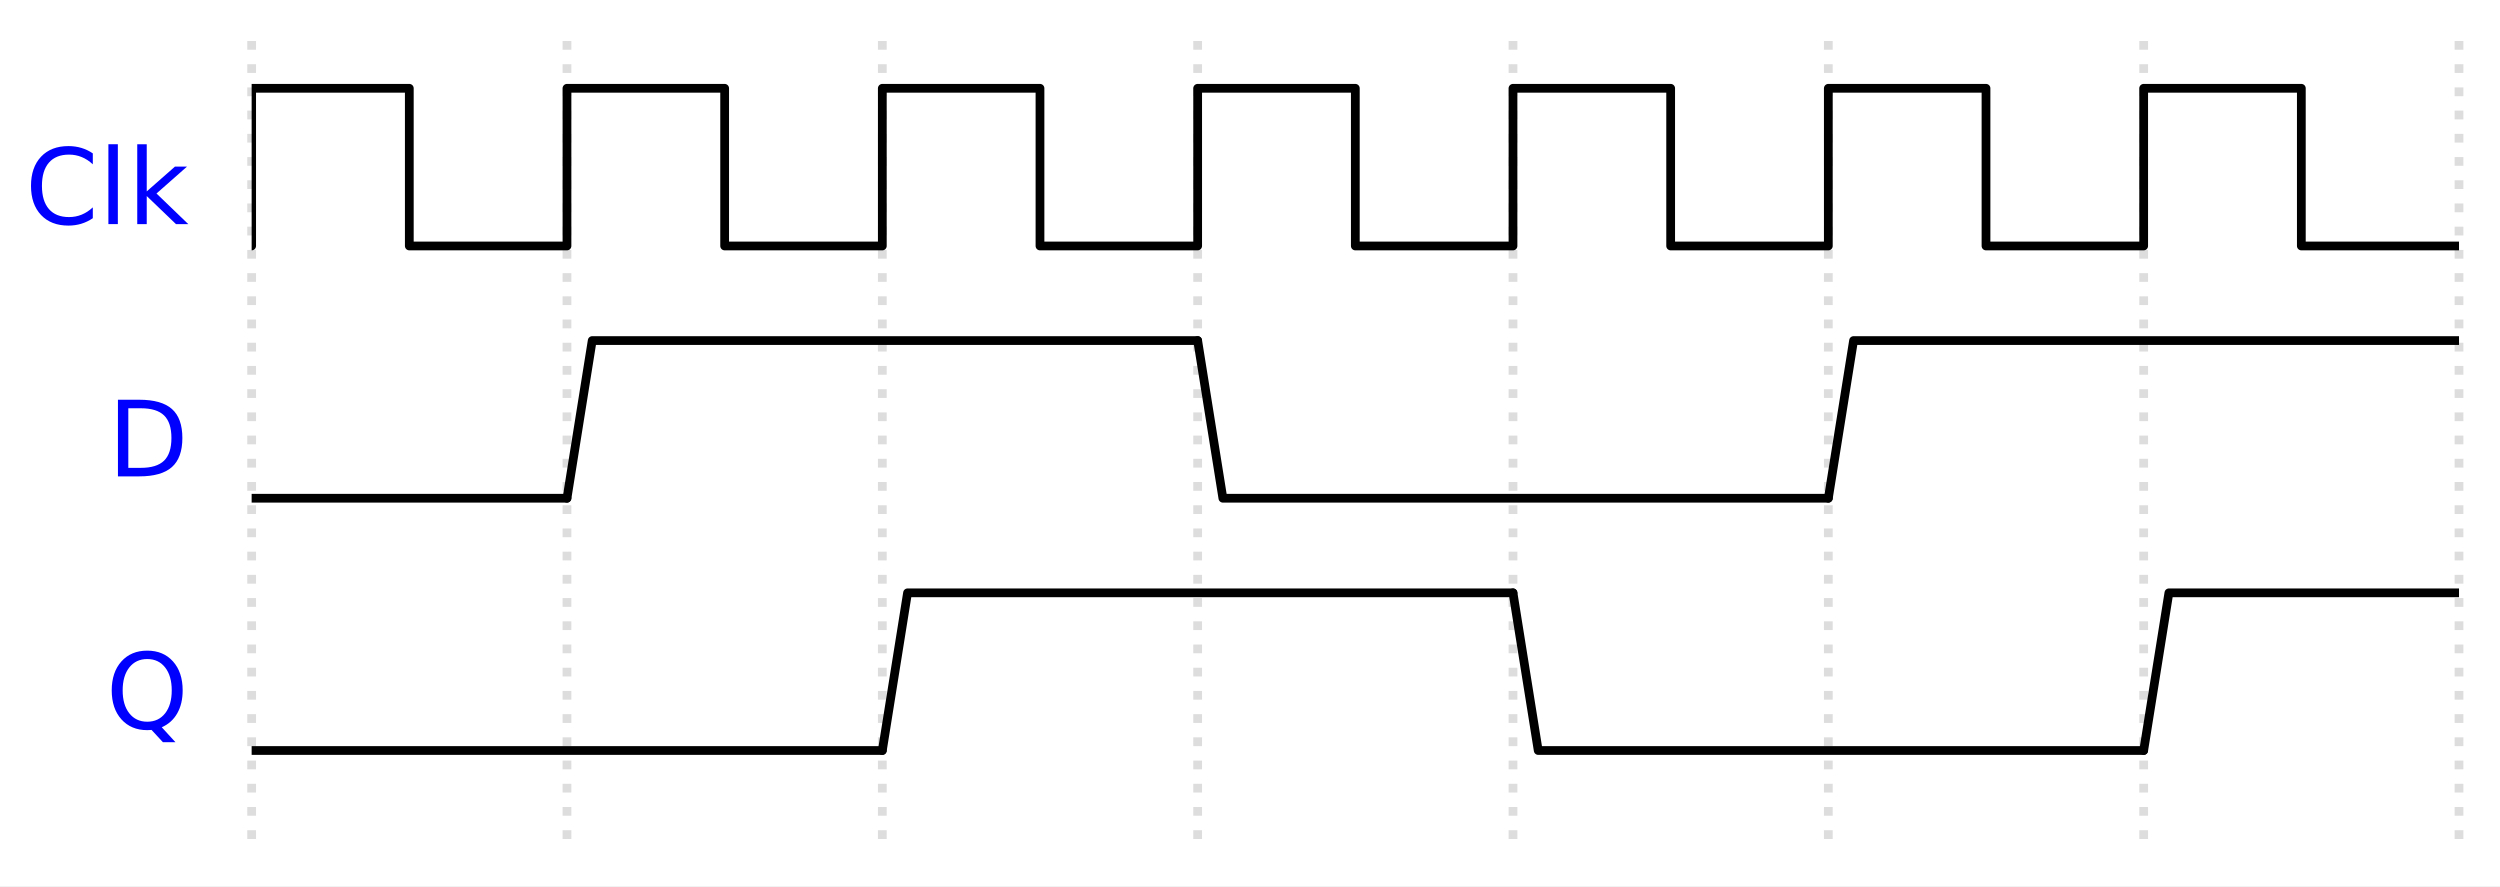
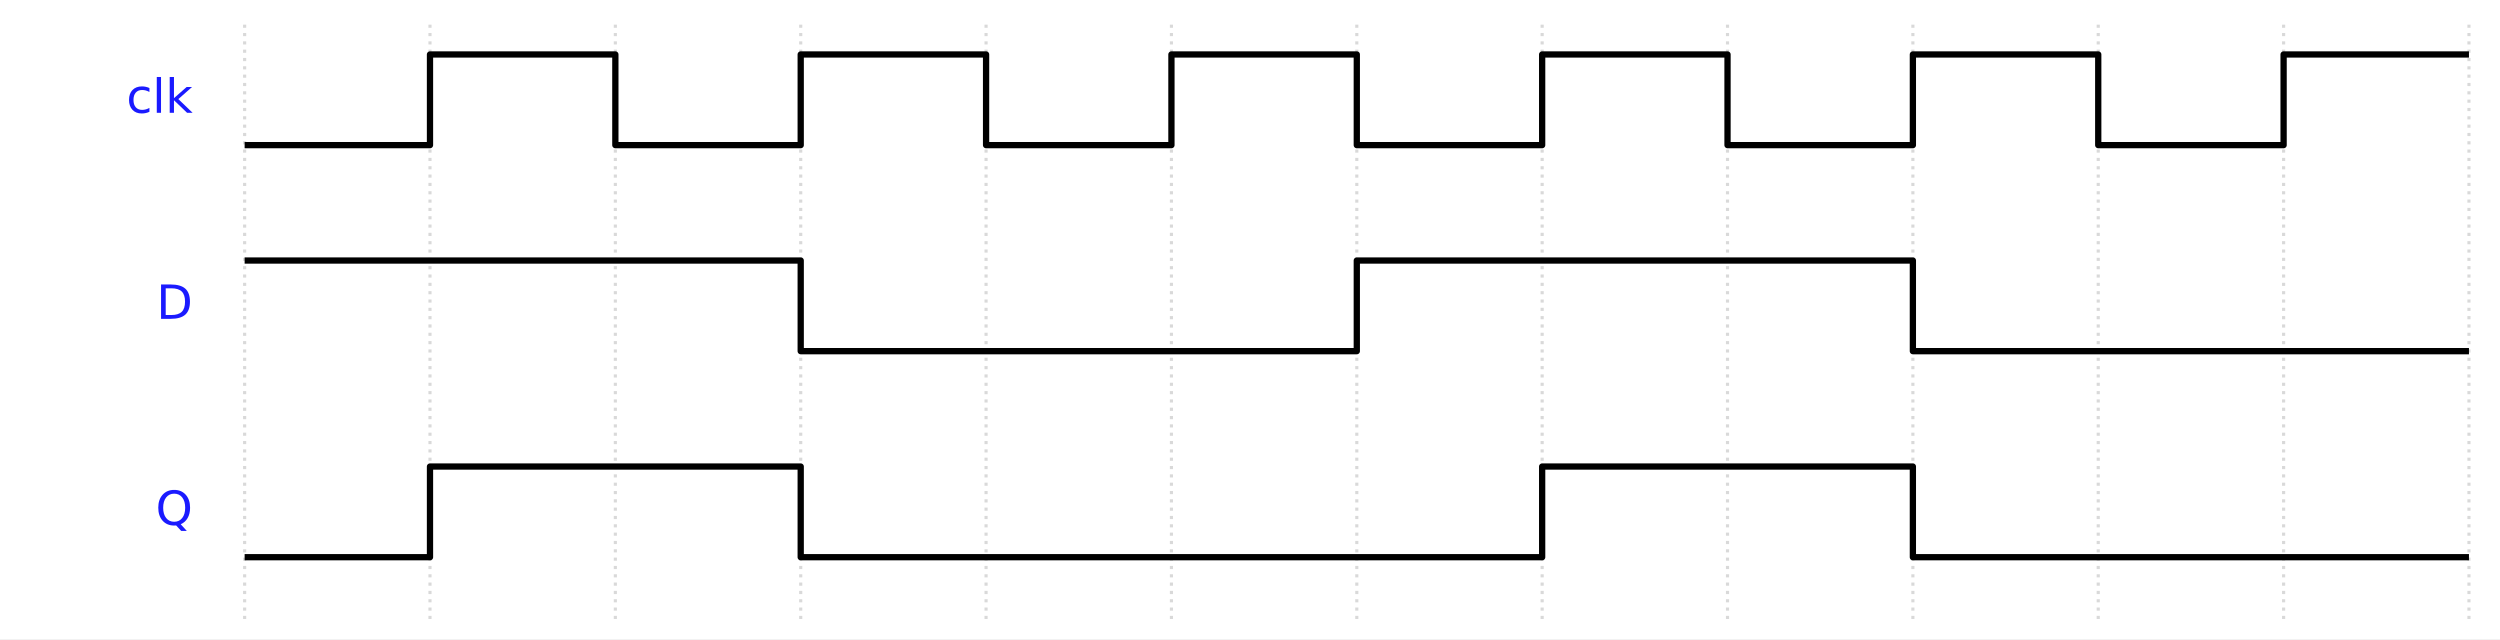
- <svg xmlns="http://www.w3.org/2000/svg" xmlns:xlink="http://www.w3.org/1999/xlink" width="285.408pt" height="101.16pt" viewBox="0 0 285.408 101.16" version="1.1">
+ <svg xmlns="http://www.w3.org/2000/svg" xmlns:xlink="http://www.w3.org/1999/xlink" width="636.48pt" height="162.72pt" viewBox="0 0 636.48 162.72" version="1.1">
  <defs>
    <style type="text/css">*{stroke-linejoin: round; stroke-linecap: butt}</style>
  </defs>
  <g id="figure_1">
    <g id="patch_1">
-       <path d="M 0 101.16  L 285.408 101.16  L 285.408 0  L 0 0  z " style="fill: #ffffff" />
+       <path d="M 0 162.72  L 636.48 162.72  L 636.48 0  L 0 0  z " style="fill: #ffffff" />
    </g>
    <g id="axes_1">
      <g id="line2d_1">
-         <path d="M 28.728 4.68  L 28.728 96.48  " clip-path="url(#p1804952d3d)" style="fill: none; stroke-dasharray: 1,1.65; stroke-dashoffset: 0; stroke: #dddddd" />
+         <path d="M 62.281 157.596  L 62.281 5.124  " clip-path="url(#paf6af2d02d)" style="fill: none; stroke-dasharray: 0.8,1.32; stroke-dashoffset: 0; stroke: #d9d9d9; stroke-width: 0.8" />
      </g>
      <g id="line2d_2">
-         <path d="M 64.728 4.68  L 64.728 96.48  " clip-path="url(#p1804952d3d)" style="fill: none; stroke-dasharray: 1,1.65; stroke-dashoffset: 0; stroke: #dddddd" />
+         <path d="M 109.472 157.596  L 109.472 5.124  " clip-path="url(#paf6af2d02d)" style="fill: none; stroke-dasharray: 0.8,1.32; stroke-dashoffset: 0; stroke: #d9d9d9; stroke-width: 0.8" />
      </g>
      <g id="line2d_3">
-         <path d="M 100.728 4.68  L 100.728 96.48  " clip-path="url(#p1804952d3d)" style="fill: none; stroke-dasharray: 1,1.65; stroke-dashoffset: 0; stroke: #dddddd" />
+         <path d="M 156.664 157.596  L 156.664 5.124  " clip-path="url(#paf6af2d02d)" style="fill: none; stroke-dasharray: 0.8,1.32; stroke-dashoffset: 0; stroke: #d9d9d9; stroke-width: 0.8" />
      </g>
      <g id="line2d_4">
-         <path d="M 136.728 4.68  L 136.728 96.48  " clip-path="url(#p1804952d3d)" style="fill: none; stroke-dasharray: 1,1.65; stroke-dashoffset: 0; stroke: #dddddd" />
+         <path d="M 203.855 157.596  L 203.855 5.124  " clip-path="url(#paf6af2d02d)" style="fill: none; stroke-dasharray: 0.8,1.32; stroke-dashoffset: 0; stroke: #d9d9d9; stroke-width: 0.8" />
      </g>
      <g id="line2d_5">
-         <path d="M 172.728 4.68  L 172.728 96.48  " clip-path="url(#p1804952d3d)" style="fill: none; stroke-dasharray: 1,1.65; stroke-dashoffset: 0; stroke: #dddddd" />
+         <path d="M 251.047 157.596  L 251.047 5.124  " clip-path="url(#paf6af2d02d)" style="fill: none; stroke-dasharray: 0.8,1.32; stroke-dashoffset: 0; stroke: #d9d9d9; stroke-width: 0.8" />
      </g>
      <g id="line2d_6">
-         <path d="M 208.728 4.68  L 208.728 96.48  " clip-path="url(#p1804952d3d)" style="fill: none; stroke-dasharray: 1,1.65; stroke-dashoffset: 0; stroke: #dddddd" />
+         <path d="M 298.238 157.596  L 298.238 5.124  " clip-path="url(#paf6af2d02d)" style="fill: none; stroke-dasharray: 0.8,1.32; stroke-dashoffset: 0; stroke: #d9d9d9; stroke-width: 0.8" />
      </g>
      <g id="line2d_7">
-         <path d="M 244.728 4.68  L 244.728 96.48  " clip-path="url(#p1804952d3d)" style="fill: none; stroke-dasharray: 1,1.65; stroke-dashoffset: 0; stroke: #dddddd" />
+         <path d="M 345.43 157.596  L 345.43 5.124  " clip-path="url(#paf6af2d02d)" style="fill: none; stroke-dasharray: 0.8,1.32; stroke-dashoffset: 0; stroke: #d9d9d9; stroke-width: 0.8" />
      </g>
      <g id="line2d_8">
-         <path d="M 280.728 4.68  L 280.728 96.48  " clip-path="url(#p1804952d3d)" style="fill: none; stroke-dasharray: 1,1.65; stroke-dashoffset: 0; stroke: #dddddd" />
+         <path d="M 392.621 157.596  L 392.621 5.124  " clip-path="url(#paf6af2d02d)" style="fill: none; stroke-dasharray: 0.8,1.32; stroke-dashoffset: 0; stroke: #d9d9d9; stroke-width: 0.8" />
      </g>
      <g id="line2d_9">
-         <path d="M 28.728 28.08  L 28.728 10.08  L 46.728 10.08  L 46.728 28.08  L 64.728 28.08  L 64.728 10.08  L 82.728 10.08  L 82.728 28.08  L 100.728 28.08  L 100.728 10.08  L 118.728 10.08  L 118.728 28.08  L 136.728 28.08  L 136.728 10.08  L 154.728 10.08  L 154.728 28.08  L 172.728 28.08  L 172.728 10.08  L 190.728 10.08  L 190.728 28.08  L 208.728 28.08  L 208.728 10.08  L 226.728 10.08  L 226.728 28.08  L 244.728 28.08  L 244.728 10.08  L 262.728 10.08  L 262.728 28.08  L 280.728 28.08  " clip-path="url(#p1118a171dd)" style="fill: none; stroke: #000000; stroke-linecap: round" />
+         <path d="M 439.813 157.596  L 439.813 5.124  " clip-path="url(#paf6af2d02d)" style="fill: none; stroke-dasharray: 0.8,1.32; stroke-dashoffset: 0; stroke: #d9d9d9; stroke-width: 0.8" />
      </g>
      <g id="line2d_10">
-         <path d="M 28.728 56.88  L 64.728 56.88  " clip-path="url(#p1118a171dd)" style="fill: none; stroke: #000000; stroke-linecap: round" />
+         <path d="M 487.004 157.596  L 487.004 5.124  " clip-path="url(#paf6af2d02d)" style="fill: none; stroke-dasharray: 0.8,1.32; stroke-dashoffset: 0; stroke: #d9d9d9; stroke-width: 0.8" />
      </g>
      <g id="line2d_11">
-         <path d="M 64.728 56.88  L 67.608 38.88  L 136.728 38.88  " clip-path="url(#p1118a171dd)" style="fill: none; stroke: #000000; stroke-linecap: round" />
+         <path d="M 534.195 157.596  L 534.195 5.124  " clip-path="url(#paf6af2d02d)" style="fill: none; stroke-dasharray: 0.8,1.32; stroke-dashoffset: 0; stroke: #d9d9d9; stroke-width: 0.8" />
      </g>
      <g id="line2d_12">
-         <path d="M 136.728 38.88  L 139.608 56.88  L 208.728 56.88  " clip-path="url(#p1118a171dd)" style="fill: none; stroke: #000000; stroke-linecap: round" />
+         <path d="M 581.387 157.596  L 581.387 5.124  " clip-path="url(#paf6af2d02d)" style="fill: none; stroke-dasharray: 0.8,1.32; stroke-dashoffset: 0; stroke: #d9d9d9; stroke-width: 0.8" />
      </g>
      <g id="line2d_13">
-         <path d="M 208.728 56.88  L 211.608 38.88  L 280.728 38.88  " clip-path="url(#p1118a171dd)" style="fill: none; stroke: #000000; stroke-linecap: round" />
-       </g>
-       <g id="line2d_14">
-         <path d="M 28.728 85.68  L 100.728 85.68  " clip-path="url(#p1118a171dd)" style="fill: none; stroke: #000000; stroke-linecap: round" />
-       </g>
-       <g id="line2d_15">
-         <path d="M 100.728 85.68  L 103.608 67.68  L 172.728 67.68  " clip-path="url(#p1118a171dd)" style="fill: none; stroke: #000000; stroke-linecap: round" />
-       </g>
-       <g id="line2d_16">
-         <path d="M 172.728 67.68  L 175.608 85.68  L 244.728 85.68  " clip-path="url(#p1118a171dd)" style="fill: none; stroke: #000000; stroke-linecap: round" />
-       </g>
-       <g id="line2d_17">
-         <path d="M 244.728 85.68  L 247.608 67.68  L 280.728 67.68  " clip-path="url(#p1118a171dd)" style="fill: none; stroke: #000000; stroke-linecap: round" />
+         <path d="M 628.578 157.596  L 628.578 5.124  " clip-path="url(#paf6af2d02d)" style="fill: none; stroke-dasharray: 0.8,1.32; stroke-dashoffset: 0; stroke: #d9d9d9; stroke-width: 0.8" />
      </g>
      <g id="text_1">
-         <g style="fill: #0000ff" transform="translate(2.866125 25.58438) scale(0.12 -0.12)">
+         <g style="fill: #1a1aff" transform="translate(32.18642 28.71841) scale(0.12 -0.12)">
          <defs>
-             <path id="DejaVuSans-43" d="M 4122 4306  L 4122 3641  Q 3803 3938 3442 4084  Q 3081 4231 2675 4231  Q 1875 4231 1450 3742  Q 1025 3253 1025 2328  Q 1025 1406 1450 917  Q 1875 428 2675 428  Q 3081 428 3442 575  Q 3803 722 4122 1019  L 4122 359  Q 3791 134 3420 21  Q 3050 -91 2638 -91  Q 1578 -91 968 557  Q 359 1206 359 2328  Q 359 3453 968 4101  Q 1578 4750 2638 4750  Q 3056 4750 3426 4639  Q 3797 4528 4122 4306  z " transform="scale(0.015625)" />
+             <path id="DejaVuSans-63" d="M 3122 3366  L 3122 2828  Q 2878 2963 2633 3030  Q 2388 3097 2138 3097  Q 1578 3097 1268 2742  Q 959 2388 959 1747  Q 959 1106 1268 751  Q 1578 397 2138 397  Q 2388 397 2633 464  Q 2878 531 3122 666  L 3122 134  Q 2881 22 2623 -34  Q 2366 -91 2075 -91  Q 1284 -91 818 406  Q 353 903 353 1747  Q 353 2603 823 3093  Q 1294 3584 2113 3584  Q 2378 3584 2631 3529  Q 2884 3475 3122 3366  z " transform="scale(0.015625)" />
            <path id="DejaVuSans-6c" d="M 603 4863  L 1178 4863  L 1178 0  L 603 0  L 603 4863  z " transform="scale(0.015625)" />
            <path id="DejaVuSans-6b" d="M 581 4863  L 1159 4863  L 1159 1991  L 2875 3500  L 3609 3500  L 1753 1863  L 3688 0  L 2938 0  L 1159 1709  L 1159 0  L 581 0  L 581 4863  z " transform="scale(0.015625)" />
          </defs>
-           <use xlink:href="#DejaVuSans-43" />
-           <use xlink:href="#DejaVuSans-6c" transform="translate(69.82422 0)" />
-           <use xlink:href="#DejaVuSans-6b" transform="translate(97.60742 0)" />
+           <use xlink:href="#DejaVuSans-63" />
+           <use xlink:href="#DejaVuSans-6c" transform="translate(54.98047 0)" />
+           <use xlink:href="#DejaVuSans-6b" transform="translate(82.76367 0)" />
        </g>
      </g>
+       <g id="line2d_14">
+         <path d="M 62.281 36.947  L 109.472 36.947  L 109.472 13.867  L 156.664 13.867  L 156.664 36.947  L 203.855 36.947  L 203.855 13.867  L 251.047 13.867  L 251.047 36.947  L 298.238 36.947  L 298.238 13.867  L 345.43 13.867  L 345.43 36.947  L 392.621 36.947  L 392.621 13.867  L 439.813 13.867  L 439.813 36.947  L 487.004 36.947  L 487.004 13.867  L 534.195 13.867  L 534.195 36.947  L 581.387 36.947  L 581.387 13.867  L 628.578 13.867  " clip-path="url(#paf6af2d02d)" style="fill: none; stroke: #000000; stroke-width: 1.6" />
+       </g>
      <g id="text_2">
-         <g style="fill: #0000ff" transform="translate(12.288 54.38437) scale(0.12 -0.12)">
+         <g style="fill: #1a1aff" transform="translate(39.82704 81.1742) scale(0.12 -0.12)">
          <defs>
            <path id="DejaVuSans-44" d="M 1259 4147  L 1259 519  L 2022 519  Q 2988 519 3436 956  Q 3884 1394 3884 2338  Q 3884 3275 3436 3711  Q 2988 4147 2022 4147  L 1259 4147  z M 628 4666  L 1925 4666  Q 3281 4666 3915 4102  Q 4550 3538 4550 2338  Q 4550 1131 3912 565  Q 3275 0 1925 0  L 628 0  L 628 4666  z " transform="scale(0.015625)" />
          </defs>
          <use xlink:href="#DejaVuSans-44" />
        </g>
      </g>
+       <g id="line2d_15">
+         <path d="M 62.281 66.323  L 109.472 66.323  L 109.472 66.323  L 156.664 66.323  L 156.664 66.323  L 203.855 66.323  L 203.855 89.403  L 251.047 89.403  L 251.047 89.403  L 298.238 89.403  L 298.238 89.403  L 345.43 89.403  L 345.43 66.323  L 392.621 66.323  L 392.621 66.323  L 439.813 66.323  L 439.813 66.323  L 487.004 66.323  L 487.004 89.403  L 534.195 89.403  L 534.195 89.403  L 581.387 89.403  L 581.387 89.403  L 628.578 89.403  " clip-path="url(#paf6af2d02d)" style="fill: none; stroke: #000000; stroke-width: 1.6" />
+       </g>
      <g id="text_3">
-         <g style="fill: #0000ff" transform="translate(12.08175 83.18438) scale(0.12 -0.12)">
+         <g style="fill: #1a1aff" transform="translate(39.62079 133.63) scale(0.12 -0.12)">
          <defs>
            <path id="DejaVuSans-51" d="M 2522 4238  Q 1834 4238 1429 3725  Q 1025 3213 1025 2328  Q 1025 1447 1429 934  Q 1834 422 2522 422  Q 3209 422 3611 934  Q 4013 1447 4013 2328  Q 4013 3213 3611 3725  Q 3209 4238 2522 4238  z M 3406 84  L 4238 -825  L 3475 -825  L 2784 -78  Q 2681 -84 2626 -87  Q 2572 -91 2522 -91  Q 1538 -91 948 567  Q 359 1225 359 2328  Q 359 3434 948 4092  Q 1538 4750 2522 4750  Q 3503 4750 4090 4092  Q 4678 3434 4678 2328  Q 4678 1516 4351 937  Q 4025 359 3406 84  z " transform="scale(0.015625)" />
          </defs>
          <use xlink:href="#DejaVuSans-51" />
        </g>
      </g>
+       <g id="line2d_16">
+         <path d="M 62.281 141.859  L 109.472 141.859  L 109.472 118.778  L 156.664 118.778  L 156.664 118.778  L 203.855 118.778  L 203.855 141.859  L 251.047 141.859  L 251.047 141.859  L 298.238 141.859  L 298.238 141.859  L 345.43 141.859  L 345.43 141.859  L 392.621 141.859  L 392.621 118.778  L 439.813 118.778  L 439.813 118.778  L 487.004 118.778  L 487.004 141.859  L 534.195 141.859  L 534.195 141.859  L 581.387 141.859  L 581.387 141.859  L 628.578 141.859  " clip-path="url(#paf6af2d02d)" style="fill: none; stroke: #000000; stroke-width: 1.6" />
+       </g>
    </g>
  </g>
  <defs>
-     <clipPath id="p1804952d3d">
-       <rect x="0" y="0" width="285.408" height="101.16" />
-     </clipPath>
-     <clipPath id="p1118a171dd">
-       <rect x="28.728" y="8.28" width="252" height="106.2" />
+     <clipPath id="paf6af2d02d">
+       <rect x="12.73" y="1.627" width="620.568" height="159.466" />
    </clipPath>
  </defs>
</svg>
